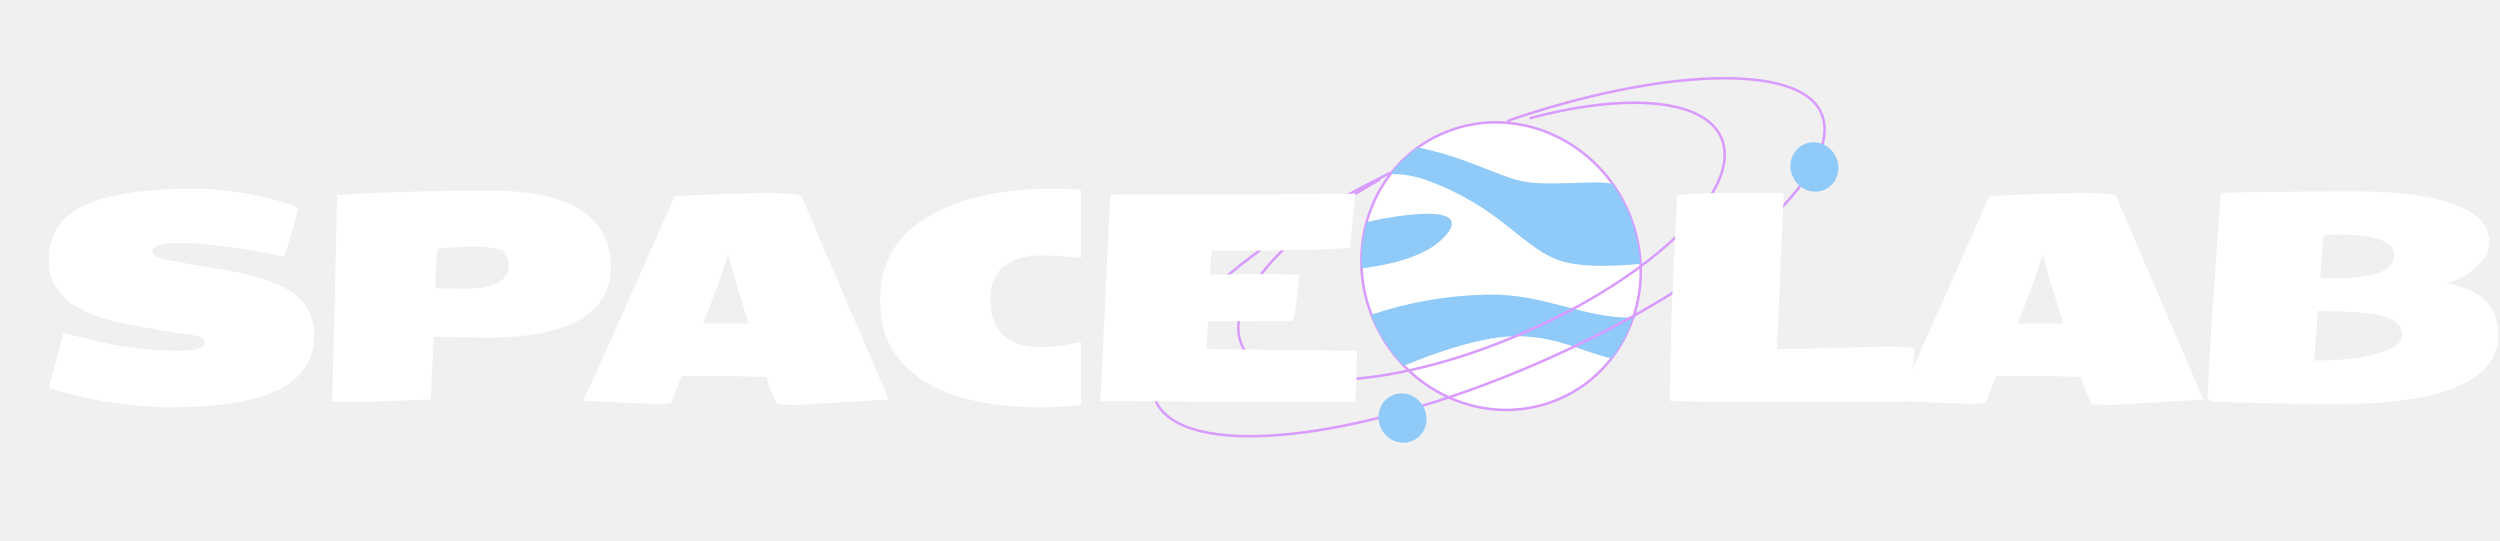
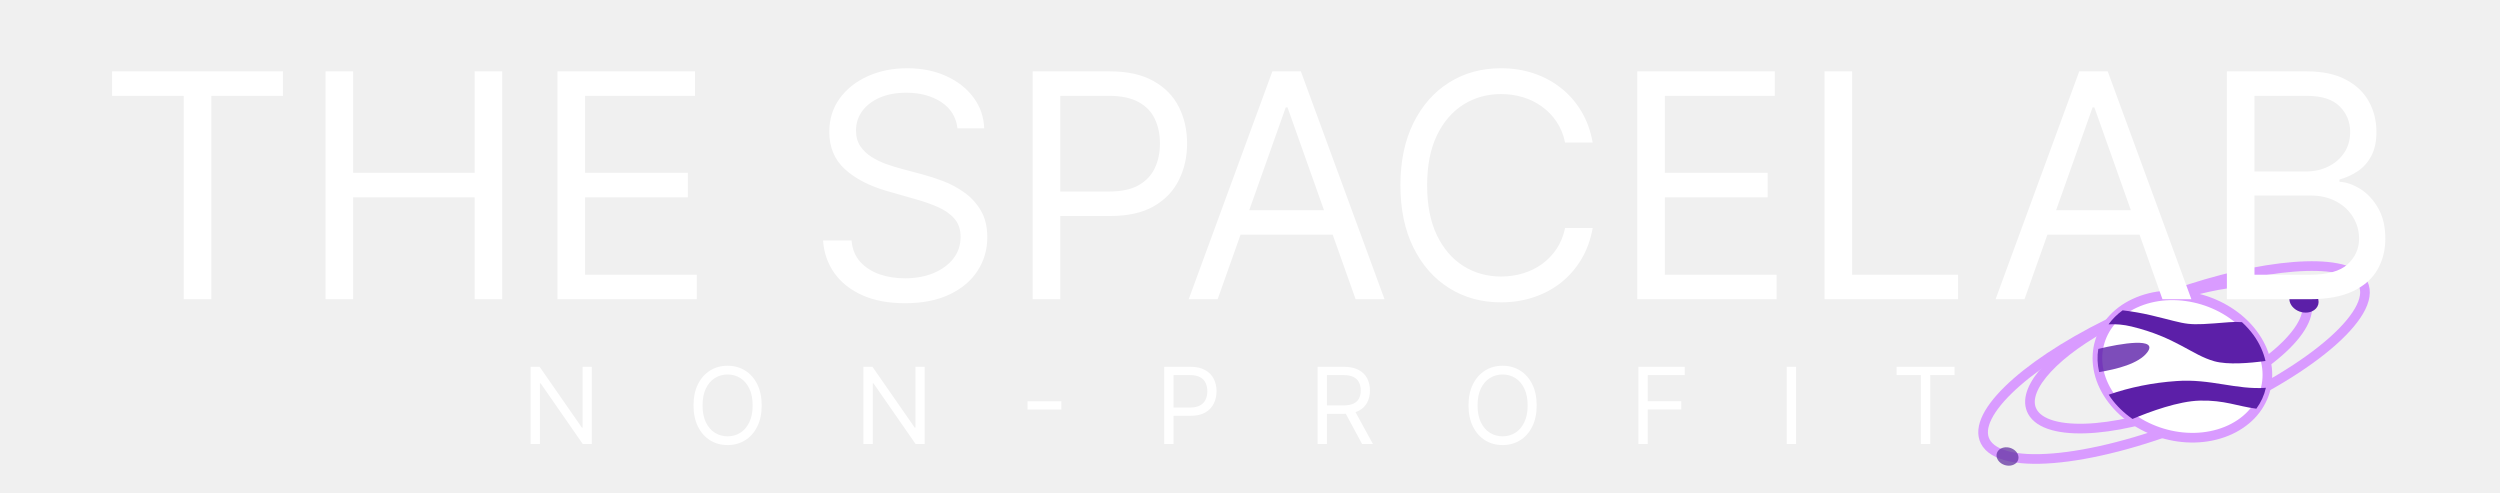
- <svg xmlns="http://www.w3.org/2000/svg" width="1023" height="221" viewBox="0 0 1023 221" fill="none">
-   <path d="M636.675 163.825C665.707 152.181 679.193 118.151 666.795 87.817C654.398 57.483 620.812 42.331 591.779 53.975C562.746 65.618 549.261 99.649 561.658 129.983C574.056 160.317 607.642 175.469 636.675 163.825Z" fill="white" stroke="#D99BFF" stroke-width="1.048" stroke-linecap="round" stroke-linejoin="round" />
-   <path d="M584.372 73.95C579.427 72.096 574.232 71.159 569.034 71.185C572.227 67.023 575.988 63.364 580.207 60.316C586.505 61.624 592.722 63.384 598.812 65.585C625.148 75.244 619.325 75.741 650.905 74.658C653.815 74.545 656.739 74.711 659.64 75.153C662.153 78.66 664.307 82.417 666.069 86.362C669.046 93.221 670.757 100.549 671.114 107.961C660.088 109.074 645.092 109.619 636.43 105.97C621.863 99.817 613.157 84.649 584.372 73.95Z" fill="#90CAF9" />
-   <path d="M668.312 129.95C666.299 136.024 663.299 141.67 659.436 146.654C646.689 143.77 638.915 138.201 622.215 137.592C607.613 137.059 587.05 144.433 574.379 149.699C569.288 144.458 565.155 138.323 562.191 131.608C561.803 130.66 561.432 129.752 561.045 128.804C576.301 123.64 592.302 120.862 608.525 120.562C631.863 119.98 647.785 130.416 668.312 129.95Z" fill="#90CAF9" />
-   <path d="M591.979 95.901C584.877 104.677 569.629 108.265 557.21 109.845C556.877 103.4 557.584 96.982 559.301 90.853C575.138 87.305 601.788 83.74 591.979 95.901Z" fill="#90CAF9" />
-   <path d="M617.2 49.339C678.942 28.208 736.208 25.508 745.253 46.239C755.857 70.572 703.603 116.53 628.259 149.046C552.915 181.561 483.427 188.151 472.838 163.857C463.24 141.878 505.11 102.152 568.818 70.765" stroke="#D99BFF" stroke-width="1.048" stroke-linecap="round" stroke-linejoin="round" />
-   <path d="M626.283 48.317C665.402 37.913 697.457 40.361 704.376 56.429C713.468 77.279 676.918 113.124 622.739 136.508C568.559 159.891 517.197 161.969 508.104 141.12C500.469 123.731 524.782 95.826 564.487 73.514" stroke="#D99BFF" stroke-width="1.048" stroke-linecap="round" stroke-linejoin="round" />
-   <path d="M751.382 64.463C750.574 62.616 749.26 61.036 747.607 59.924C745.955 58.812 744.036 58.218 742.095 58.216C740.154 58.214 738.278 58.805 736.703 59.914C735.128 61.023 733.925 62.6 733.247 64.446C732.569 66.292 732.446 68.324 732.893 70.285C733.34 72.246 734.337 74.048 735.759 75.463C737.18 76.879 738.963 77.844 740.88 78.236C742.797 78.629 744.763 78.431 746.53 77.669C747.707 77.167 748.768 76.426 749.65 75.489C750.532 74.552 751.218 73.438 751.669 72.21C752.12 70.982 752.327 69.665 752.278 68.335C752.228 67.006 751.924 65.69 751.382 64.463Z" fill="#90CAF9" />
-   <path d="M582.82 167.198C582.011 165.349 580.696 163.768 579.041 162.656C577.386 161.545 575.466 160.951 573.523 160.951C571.581 160.952 569.703 161.546 568.129 162.659C566.554 163.771 565.354 165.352 564.679 167.202C564.004 169.051 563.885 171.085 564.338 173.047C564.79 175.009 565.793 176.81 567.221 178.222C568.648 179.634 570.434 180.593 572.354 180.979C574.274 181.365 576.241 181.159 578.006 180.388C579.178 179.883 580.233 179.14 581.11 178.202C581.987 177.265 582.668 176.151 583.116 174.925C583.563 173.7 583.767 172.386 583.716 171.06C583.666 169.734 583.361 168.421 582.82 167.198Z" fill="#90CAF9" />
-   <path d="M780.553 164.352H698.112C691.588 164.352 686.627 164.234 683.229 164L683.463 149.762L683.932 130.602C684.01 129.508 684.342 121.949 684.928 107.926C685.553 93.863 686.022 84.527 686.334 79.918C692.233 79.254 699.538 78.922 708.248 78.922C716.998 78.922 724.225 78.961 729.928 79.039L728.58 108.336C728.502 112.203 728.014 123.727 727.116 142.906L772.291 141.852C776.823 141.852 780.514 142.066 783.366 142.496C783.366 144.996 783.053 148.258 782.428 152.281L780.553 164.352ZM844.259 132.359C840.001 118.648 837.208 109.254 835.88 104.176C833.692 111.051 831.524 117.262 829.376 122.809C827.227 128.355 825.997 131.539 825.684 132.359H844.259ZM816.895 153.863L812.501 164.879C810.509 165.152 808.536 165.289 806.583 165.289C804.63 165.289 794.63 164.859 776.583 164C781.075 154.586 793.575 126.656 814.083 80.211C816.544 80.133 822.032 79.918 830.548 79.566C839.102 79.176 846.544 78.981 852.872 78.981C859.2 78.981 863.555 79.371 865.938 80.152C866.173 80.934 876.427 104.879 896.7 151.988L901.622 163.473C876.778 164.996 864.102 165.758 863.595 165.758C863.126 165.758 860.606 165.641 856.036 165.406C854.278 162.242 852.774 158.551 851.524 154.332C849.024 154.02 837.481 153.863 816.895 153.863ZM948.452 127.262L946.988 147.535C955.816 147.535 962.925 146.949 968.316 145.777C973.745 144.566 977.554 143.258 979.741 141.852C981.929 140.445 983.023 138.844 983.023 137.047C983.023 133.18 980.21 130.582 974.585 129.254C968.96 127.926 960.249 127.262 948.452 127.262ZM956.831 113.727C972.144 113.727 979.8 110.562 979.8 104.234C979.683 98.727 971.753 95.973 956.011 95.973C954.605 95.973 952.866 96.109 950.796 96.383C950.327 100.445 949.898 106.227 949.507 113.727H956.831ZM1000.78 115.953C1015.15 118.258 1022.34 125.27 1022.34 136.988C1022.34 151.48 1009.1 160.445 982.613 163.883C974.605 164.898 966.265 165.406 957.593 165.406C948.921 165.445 938.882 165.309 927.476 164.996C916.07 164.723 908.687 164.469 905.327 164.234C903.999 163.883 903.335 163.121 903.335 161.949V161.48C904.077 146.715 905.269 127.594 906.909 104.117L908.784 78.981C919.527 78.551 938.257 78.336 964.976 78.336C981.773 78.336 994.917 80.113 1004.41 83.668C1013.94 87.184 1018.71 92.398 1018.71 99.312C1018.71 102.633 1016.93 105.953 1013.37 109.273C1009.82 112.555 1005.62 114.781 1000.78 115.953Z" fill="white" />
-   <path d="M105.406 162.711C100.445 164.117 95.094 165.113 89.352 165.699C83.609 166.324 77.008 166.637 69.547 166.637C62.086 166.637 53.922 165.953 45.055 164.586C36.188 163.258 27.848 161.305 20.035 158.727C20.191 158.062 22.086 150.738 25.719 136.754C25.719 136.48 25.875 136.344 26.188 136.344C33.219 138.102 38.609 139.391 42.359 140.211C52.32 142.398 62.965 143.492 74.293 143.492C80.504 143.492 83.609 142.418 83.609 140.27C83.609 139.293 83.297 138.609 82.672 138.219C82.047 137.789 80.953 137.457 79.391 137.223C77.828 136.988 75.309 136.617 71.832 136.109C68.356 135.562 65.699 135.133 63.863 134.82C62.027 134.508 59.449 134.059 56.129 133.473C52.809 132.887 50.27 132.359 48.512 131.891C46.793 131.422 44.566 130.816 41.832 130.074C39.137 129.293 37.047 128.512 35.562 127.73C34.078 126.949 32.359 126.012 30.406 124.918C28.453 123.824 26.969 122.652 25.953 121.402C24.859 120.152 23.805 118.746 22.789 117.184C20.914 114.332 19.977 110.836 19.977 106.695C19.977 95.914 24.938 88.316 34.859 83.902C44.781 79.449 59.508 77.223 79.039 77.223C87.086 77.223 95.289 78.062 103.648 79.742C112.047 81.422 118.199 83.219 122.105 85.133C119.918 93.414 117.984 100.094 116.305 105.172C111.656 103.883 104.938 102.613 96.148 101.363C87.359 100.074 79.547 99.43 72.711 99.43C65.914 99.43 62.516 100.523 62.516 102.711C62.516 103.961 63.375 104.898 65.094 105.523C66.852 106.109 71.012 106.949 77.574 108.043C84.176 109.098 88.609 109.82 90.875 110.211C107.75 113.102 118.57 117.359 123.336 122.984C126.852 127.164 128.609 131.656 128.609 136.461C128.648 141.266 127.711 145.367 125.797 148.766C123.922 152.164 121.305 154.977 117.945 157.203C114.586 159.43 110.406 161.266 105.406 162.711ZM198.936 138.16L177.491 137.809L176.26 163.473C158.877 164.176 147.94 164.527 143.448 164.527C138.955 164.527 136.416 164.449 135.83 164.293C135.948 162.887 136.045 160.797 136.123 158.023L136.299 148.18C136.495 142.711 137.041 119.898 137.94 79.742C158.291 78.57 179.112 77.984 200.401 77.984C215.205 77.984 226.592 80.055 234.561 84.195C244.873 89.586 250.01 97.848 249.971 108.98C249.971 128.434 232.959 138.16 198.936 138.16ZM208.135 108.57C208.135 104.938 206.866 102.75 204.327 102.008C201.827 101.266 198.37 100.895 193.955 100.895C189.58 100.895 184.6 101.188 179.014 101.773C178.467 107.906 178.194 113.238 178.194 117.77C178.819 118.004 182.92 118.121 190.498 118.121C202.256 118.121 208.135 114.938 208.135 108.57ZM306.294 132.359C302.036 118.648 299.243 109.254 297.915 104.176C295.727 111.051 293.559 117.262 291.411 122.809C289.262 128.355 288.032 131.539 287.72 132.359H306.294ZM278.93 153.863L274.536 164.879C272.544 165.152 270.571 165.289 268.618 165.289C266.665 165.289 256.665 164.859 238.618 164C243.11 154.586 255.61 126.656 276.118 80.211C278.579 80.133 284.067 79.918 292.583 79.566C301.137 79.176 308.579 78.981 314.907 78.981C321.235 78.981 325.591 79.371 327.973 80.152C328.208 80.934 338.462 104.879 358.735 151.988L363.657 163.473C338.813 164.996 326.137 165.758 325.63 165.758C325.161 165.758 322.641 165.641 318.071 165.406C316.313 162.242 314.809 158.551 313.559 154.332C311.059 154.02 299.516 153.863 278.93 153.863ZM360.155 122.75C360.155 109 365.585 98.356 376.445 90.816C389.452 81.754 407.655 77.223 431.054 77.223C435.116 77.223 438.886 77.418 442.362 77.809V105.582C437.245 104.879 431.698 104.527 425.722 104.527C419.784 104.527 414.882 105.953 411.015 108.805C407.187 111.656 405.273 116.188 405.273 122.398C405.273 135.523 412.284 142.086 426.308 142.086C429.862 142.086 435.214 141.402 442.362 140.035V165.758C437.05 166.344 431.62 166.637 426.073 166.637C397.362 166.637 377.734 159.762 367.187 146.012C362.499 139.918 360.155 132.164 360.155 122.75ZM554.584 164.527H517.259L450.287 164.059L451.283 143.434C453.275 102.066 454.271 80.856 454.271 79.801C458.959 79.606 462.025 79.508 463.47 79.508H522.767C535.931 79.508 546.576 79.43 554.701 79.273L552.298 101.363C542.845 102.223 524.017 102.652 495.814 102.652C495.697 103.59 495.56 105.172 495.404 107.398C495.287 109.625 495.189 111.305 495.111 112.438C506.361 112.242 514.212 112.145 518.666 112.145L531.556 112.496C531.556 114.215 531.283 117.184 530.736 121.402C530.228 125.621 529.662 128.883 529.037 131.188C528.412 131.344 523.548 131.422 514.447 131.422H494.349L493.705 142.848L555.228 143.551C555.228 150.934 555.111 156.207 554.877 159.371C554.681 162.496 554.584 164.215 554.584 164.527Z" fill="white" />
+ <svg xmlns="http://www.w3.org/2000/svg" width="259" height="51" viewBox="0 0 259 51" fill="none">
+   <path d="M225.278 30.477C234.19 27.333 242.816 26.536 244.63 29.064C246.757 32.03 239.814 38.212 229.083 42.893C218.351 47.574 207.955 48.956 205.831 45.994C203.906 43.315 209.408 37.998 218.399 33.551" stroke="#D99BFF" stroke-linecap="round" stroke-linejoin="round" />
+   <path d="M226.633 30.276C232.343 28.658 237.256 28.709 238.648 30.669C240.471 33.211 235.694 37.998 227.977 41.365C220.26 44.731 212.516 45.402 210.692 42.861C209.164 40.741 212.255 37.047 217.8 33.931" stroke="#D99BFF" stroke-linecap="round" stroke-linejoin="round" />
+   <path d="M230.673 44.679C234.827 42.986 236.146 38.611 233.619 34.905C231.092 31.2 225.676 29.569 221.522 31.261C217.368 32.954 216.049 37.33 218.576 41.035C221.103 44.74 226.519 46.371 230.673 44.679Z" fill="white" stroke="#D99BFF" stroke-linecap="round" stroke-linejoin="round" />
+   <path d="M220.826 33.826C220.037 33.633 219.229 33.557 218.442 33.602C218.837 33.054 219.329 32.566 219.904 32.15C220.887 32.263 221.867 32.434 222.838 32.661C227.037 33.662 226.165 33.771 230.93 33.382C231.369 33.345 231.816 33.342 232.266 33.374C232.721 33.794 233.128 34.248 233.48 34.729C234.077 35.565 234.493 36.471 234.705 37.397C233.057 37.625 230.795 37.813 229.404 37.425C227.063 36.77 225.42 34.938 220.826 33.826Z" fill="#5C1FA8" />
+   <path d="M239.964 30.564C239.802 30.339 239.569 30.152 239.295 30.026C239.02 29.899 238.717 29.84 238.422 29.855C238.128 29.871 237.856 29.96 237.641 30.111C237.426 30.263 237.277 30.471 237.214 30.707C237.15 30.944 237.175 31.2 237.284 31.443C237.394 31.685 237.584 31.903 237.829 32.069C238.075 32.235 238.366 32.342 238.665 32.376C238.964 32.41 239.258 32.369 239.51 32.26C239.678 32.187 239.823 32.086 239.936 31.961C240.05 31.837 240.131 31.691 240.173 31.534C240.215 31.376 240.218 31.209 240.182 31.043C240.146 30.877 240.072 30.714 239.964 30.564Z" fill="#5C1FA8" />
+   <path d="M222.446 36.519C221.556 37.676 219.321 38.248 217.471 38.546C217.283 37.74 217.253 36.929 217.383 36.147C219.709 35.575 223.674 34.915 222.446 36.519Z" fill="#5C1FA8" fill-opacity="0.79" />
+   <path d="M234.747 40.176C234.572 40.954 234.237 41.686 233.758 42.342C231.763 42.082 230.466 41.446 227.92 41.503C225.695 41.553 222.734 42.643 220.925 43.404C220.041 42.788 219.283 42.052 218.691 41.233C218.612 41.117 218.536 41.006 218.457 40.891C220.66 40.121 223.027 39.645 225.481 39.477C229.008 39.217 231.645 40.399 234.747 40.176Z" fill="#5C1FA8" />
+   <path d="M208.936 46.873C208.814 46.704 208.638 46.562 208.431 46.467C208.225 46.372 207.996 46.328 207.774 46.34C207.553 46.351 207.348 46.419 207.186 46.533C207.024 46.648 206.913 46.804 206.865 46.983C206.818 47.161 206.837 47.354 206.92 47.536C207.003 47.719 207.147 47.883 207.332 48.008C207.518 48.132 207.737 48.212 207.962 48.237C208.188 48.262 208.409 48.23 208.598 48.147C208.724 48.092 208.832 48.016 208.917 47.922C209.002 47.828 209.062 47.719 209.093 47.601C209.125 47.482 209.127 47.357 209.1 47.232C209.073 47.107 209.017 46.985 208.936 46.873Z" fill="#6333A2" fill-opacity="0.74" />
+   <path d="M61.312 38V46H60.375L56.016 39.719H55.938V46H54.969V38H55.906L60.281 44.297H60.359V38H61.312ZM78.911 42C78.911 42.844 78.759 43.573 78.454 44.188C78.149 44.802 77.731 45.276 77.2 45.609C76.669 45.943 76.062 46.109 75.38 46.109C74.697 46.109 74.091 45.943 73.559 45.609C73.028 45.276 72.61 44.802 72.305 44.188C72.001 43.573 71.849 42.844 71.849 42C71.849 41.156 72.001 40.427 72.305 39.812C72.61 39.198 73.028 38.724 73.559 38.391C74.091 38.057 74.697 37.891 75.38 37.891C76.062 37.891 76.669 38.057 77.2 38.391C77.731 38.724 78.149 39.198 78.454 39.812C78.759 40.427 78.911 41.156 78.911 42ZM77.974 42C77.974 41.307 77.858 40.723 77.626 40.246C77.397 39.77 77.085 39.409 76.692 39.164C76.302 38.919 75.864 38.797 75.38 38.797C74.895 38.797 74.457 38.919 74.063 39.164C73.673 39.409 73.362 39.77 73.13 40.246C72.901 40.723 72.786 41.307 72.786 42C72.786 42.693 72.901 43.277 73.13 43.754C73.362 44.23 73.673 44.591 74.063 44.836C74.457 45.081 74.895 45.203 75.38 45.203C75.864 45.203 76.302 45.081 76.692 44.836C77.085 44.591 77.397 44.23 77.626 43.754C77.858 43.277 77.974 42.693 77.974 42ZM95.794 38V46H94.856L90.497 39.719H90.419V46H89.45V38H90.387L94.762 44.297H94.841V38H95.794ZM109.955 41.57V42.43H106.455V41.57H109.955ZM120.612 46V38H123.315C123.942 38 124.455 38.113 124.854 38.34C125.255 38.564 125.552 38.867 125.744 39.25C125.937 39.633 126.034 40.06 126.034 40.531C126.034 41.003 125.937 41.431 125.744 41.816C125.554 42.202 125.26 42.509 124.862 42.738C124.463 42.965 123.953 43.078 123.33 43.078H121.393V42.219H123.299C123.729 42.219 124.074 42.145 124.334 41.996C124.595 41.848 124.784 41.647 124.901 41.395C125.021 41.139 125.08 40.852 125.08 40.531C125.08 40.211 125.021 39.925 124.901 39.672C124.784 39.419 124.593 39.221 124.33 39.078C124.067 38.932 123.718 38.859 123.284 38.859H121.58V46H120.612ZM136.504 46V38H139.207C139.832 38 140.345 38.107 140.746 38.32C141.147 38.531 141.444 38.822 141.637 39.191C141.83 39.561 141.926 39.982 141.926 40.453C141.926 40.925 141.83 41.342 141.637 41.707C141.444 42.072 141.149 42.358 140.75 42.566C140.352 42.772 139.843 42.875 139.223 42.875H137.035V42H139.192C139.619 42 139.962 41.938 140.223 41.812C140.486 41.688 140.676 41.51 140.793 41.281C140.913 41.05 140.973 40.773 140.973 40.453C140.973 40.133 140.913 39.853 140.793 39.613C140.673 39.374 140.482 39.189 140.219 39.059C139.956 38.926 139.608 38.859 139.176 38.859H137.473V46H136.504ZM140.27 42.406L142.238 46H141.113L139.176 42.406H140.27ZM159.2 42C159.2 42.844 159.048 43.573 158.743 44.188C158.439 44.802 158.021 45.276 157.489 45.609C156.958 45.943 156.351 46.109 155.669 46.109C154.987 46.109 154.38 45.943 153.849 45.609C153.317 45.276 152.899 44.802 152.595 44.188C152.29 43.573 152.138 42.844 152.138 42C152.138 41.156 152.29 40.427 152.595 39.812C152.899 39.198 153.317 38.724 153.849 38.391C154.38 38.057 154.987 37.891 155.669 37.891C156.351 37.891 156.958 38.057 157.489 38.391C158.021 38.724 158.439 39.198 158.743 39.812C159.048 40.427 159.2 41.156 159.2 42ZM158.263 42C158.263 41.307 158.147 40.723 157.915 40.246C157.686 39.77 157.375 39.409 156.981 39.164C156.591 38.919 156.153 38.797 155.669 38.797C155.185 38.797 154.746 38.919 154.353 39.164C153.962 39.409 153.651 39.77 153.419 40.246C153.19 40.723 153.075 41.307 153.075 42C153.075 42.693 153.19 43.277 153.419 43.754C153.651 44.23 153.962 44.591 154.353 44.836C154.746 45.081 155.185 45.203 155.669 45.203C156.153 45.203 156.591 45.081 156.981 44.836C157.375 44.591 157.686 44.23 157.915 43.754C158.147 43.277 158.263 42.693 158.263 42ZM169.739 46V38H174.536V38.859H170.708V41.562H174.177V42.422H170.708V46H169.739ZM186.074 38V46H185.105V38H186.074ZM196.489 38.859V38H202.489V38.859H199.973V46H199.004V38.859H196.489Z" fill="white" />
+   <path d="M11.609 9.929V7.393H29.315V9.929H21.891V31H19.032V9.929H11.609ZM33.727 31V7.393H36.585V17.905H49.173V7.393H52.031V31H49.173V20.441H36.585V31H33.727ZM57.755 31V7.393H72.002V9.929H60.613V17.905H71.264V20.441H60.613V28.464H72.186V31H57.755ZM99.194 13.294C99.056 12.127 98.495 11.22 97.511 10.574C96.528 9.929 95.321 9.606 93.892 9.606C92.847 9.606 91.932 9.775 91.148 10.113C90.372 10.451 89.765 10.916 89.327 11.508C88.897 12.1 88.681 12.772 88.681 13.525C88.681 14.155 88.831 14.697 89.131 15.15C89.438 15.596 89.83 15.969 90.307 16.268C90.783 16.561 91.283 16.803 91.805 16.995C92.328 17.179 92.808 17.329 93.246 17.444L95.644 18.09C96.259 18.251 96.942 18.474 97.696 18.758C98.456 19.043 99.183 19.431 99.874 19.923C100.574 20.407 101.15 21.029 101.603 21.79C102.057 22.551 102.283 23.484 102.283 24.591C102.283 25.867 101.949 27.019 101.28 28.049C100.62 29.079 99.651 29.897 98.376 30.504C97.108 31.111 95.567 31.415 93.753 31.415C92.063 31.415 90.599 31.142 89.362 30.597C88.132 30.051 87.164 29.29 86.457 28.314C85.757 27.338 85.362 26.205 85.269 24.914H88.22C88.297 25.805 88.597 26.543 89.12 27.127C89.65 27.703 90.318 28.134 91.125 28.418C91.94 28.695 92.816 28.833 93.753 28.833C94.845 28.833 95.824 28.656 96.693 28.303C97.561 27.942 98.249 27.442 98.756 26.804C99.263 26.159 99.517 25.406 99.517 24.545C99.517 23.761 99.298 23.123 98.86 22.631C98.422 22.14 97.845 21.74 97.131 21.433C96.416 21.125 95.644 20.856 94.814 20.626L91.909 19.796C90.065 19.265 88.605 18.509 87.529 17.525C86.453 16.541 85.915 15.254 85.915 13.663C85.915 12.342 86.272 11.189 86.987 10.205C87.709 9.214 88.678 8.446 89.892 7.9C91.114 7.347 92.478 7.07 93.984 7.07C95.505 7.07 96.858 7.343 98.041 7.888C99.225 8.426 100.162 9.164 100.854 10.102C101.553 11.039 101.922 12.103 101.961 13.294H99.194ZM106.983 31V7.393H114.96C116.812 7.393 118.326 7.727 119.502 8.396C120.685 9.056 121.561 9.952 122.13 11.081C122.699 12.211 122.983 13.471 122.983 14.862C122.983 16.253 122.699 17.517 122.13 18.655C121.569 19.792 120.701 20.699 119.525 21.375C118.349 22.044 116.843 22.378 115.006 22.378H109.289V19.842H114.914C116.182 19.842 117.2 19.623 117.969 19.185C118.737 18.747 119.294 18.155 119.64 17.41C119.994 16.657 120.17 15.807 120.17 14.862C120.17 13.917 119.994 13.072 119.64 12.326C119.294 11.581 118.733 10.997 117.957 10.574C117.181 10.144 116.151 9.929 114.868 9.929H109.842V31H106.983ZM126.147 31H123.15L131.818 7.393H134.769L143.438 31H140.441L133.386 11.127H133.202L126.147 31ZM127.254 21.778H139.334V24.314H127.254V21.778ZM165.002 14.77H162.143C161.974 13.948 161.678 13.225 161.255 12.603C160.84 11.98 160.333 11.458 159.734 11.035C159.142 10.605 158.485 10.282 157.763 10.067C157.04 9.852 156.287 9.744 155.503 9.744C154.074 9.744 152.779 10.105 151.619 10.828C150.466 11.55 149.548 12.614 148.864 14.021C148.188 15.427 147.85 17.152 147.85 19.196C147.85 21.241 148.188 22.966 148.864 24.372C149.548 25.778 150.466 26.843 151.619 27.565C152.779 28.287 154.074 28.648 155.503 28.648C156.287 28.648 157.04 28.541 157.763 28.326C158.485 28.111 159.142 27.792 159.734 27.369C160.333 26.939 160.84 26.412 161.255 25.79C161.678 25.16 161.974 24.437 162.143 23.623H165.002C164.787 24.829 164.395 25.909 163.826 26.862C163.257 27.815 162.55 28.625 161.705 29.294C160.86 29.955 159.911 30.458 158.858 30.804C157.813 31.15 156.695 31.323 155.503 31.323C153.49 31.323 151.7 30.831 150.132 29.847C148.564 28.864 147.331 27.465 146.432 25.651C145.533 23.838 145.083 21.686 145.083 19.196C145.083 16.706 145.533 14.555 146.432 12.741C147.331 10.928 148.564 9.529 150.132 8.545C151.7 7.562 153.49 7.07 155.503 7.07C156.695 7.07 157.813 7.243 158.858 7.589C159.911 7.934 160.86 8.442 161.705 9.11C162.55 9.771 163.257 10.578 163.826 11.531C164.395 12.476 164.787 13.556 165.002 14.77ZM169.621 31V7.393H183.868V9.929H172.48V17.905H183.131V20.441H172.48V28.464H184.053V31H169.621ZM189.021 31V7.393H191.88V28.464H202.853V31H189.021ZM209.738 31H206.741L215.409 7.393H218.36L227.028 31H224.031L216.977 11.127H216.792L209.738 31ZM210.845 21.778H222.925V24.314H210.845V21.778ZM230.706 31V7.393H238.959C240.603 7.393 241.96 7.677 243.028 8.246C244.096 8.807 244.891 9.564 245.414 10.517C245.937 11.462 246.198 12.511 246.198 13.663C246.198 14.678 246.017 15.515 245.656 16.176C245.303 16.837 244.834 17.36 244.25 17.744C243.673 18.128 243.047 18.413 242.371 18.597V18.828C243.093 18.874 243.819 19.127 244.549 19.588C245.279 20.049 245.89 20.71 246.382 21.571C246.874 22.432 247.12 23.484 247.12 24.729C247.12 25.913 246.851 26.977 246.313 27.922C245.775 28.867 244.926 29.617 243.766 30.17C242.605 30.723 241.095 31 239.235 31H230.706ZM233.564 28.464H239.235C241.103 28.464 242.428 28.103 243.212 27.381C244.004 26.651 244.4 25.767 244.4 24.729C244.4 23.93 244.196 23.192 243.789 22.516C243.381 21.832 242.801 21.287 242.048 20.879C241.295 20.464 240.404 20.257 239.374 20.257H233.564V28.464ZM233.564 17.767H238.867C239.727 17.767 240.503 17.598 241.195 17.26C241.894 16.922 242.448 16.445 242.855 15.831C243.27 15.216 243.477 14.493 243.477 13.663C243.477 12.626 243.116 11.746 242.394 11.024C241.672 10.294 240.527 9.929 238.959 9.929H233.564V17.767Z" fill="white" />
</svg>
